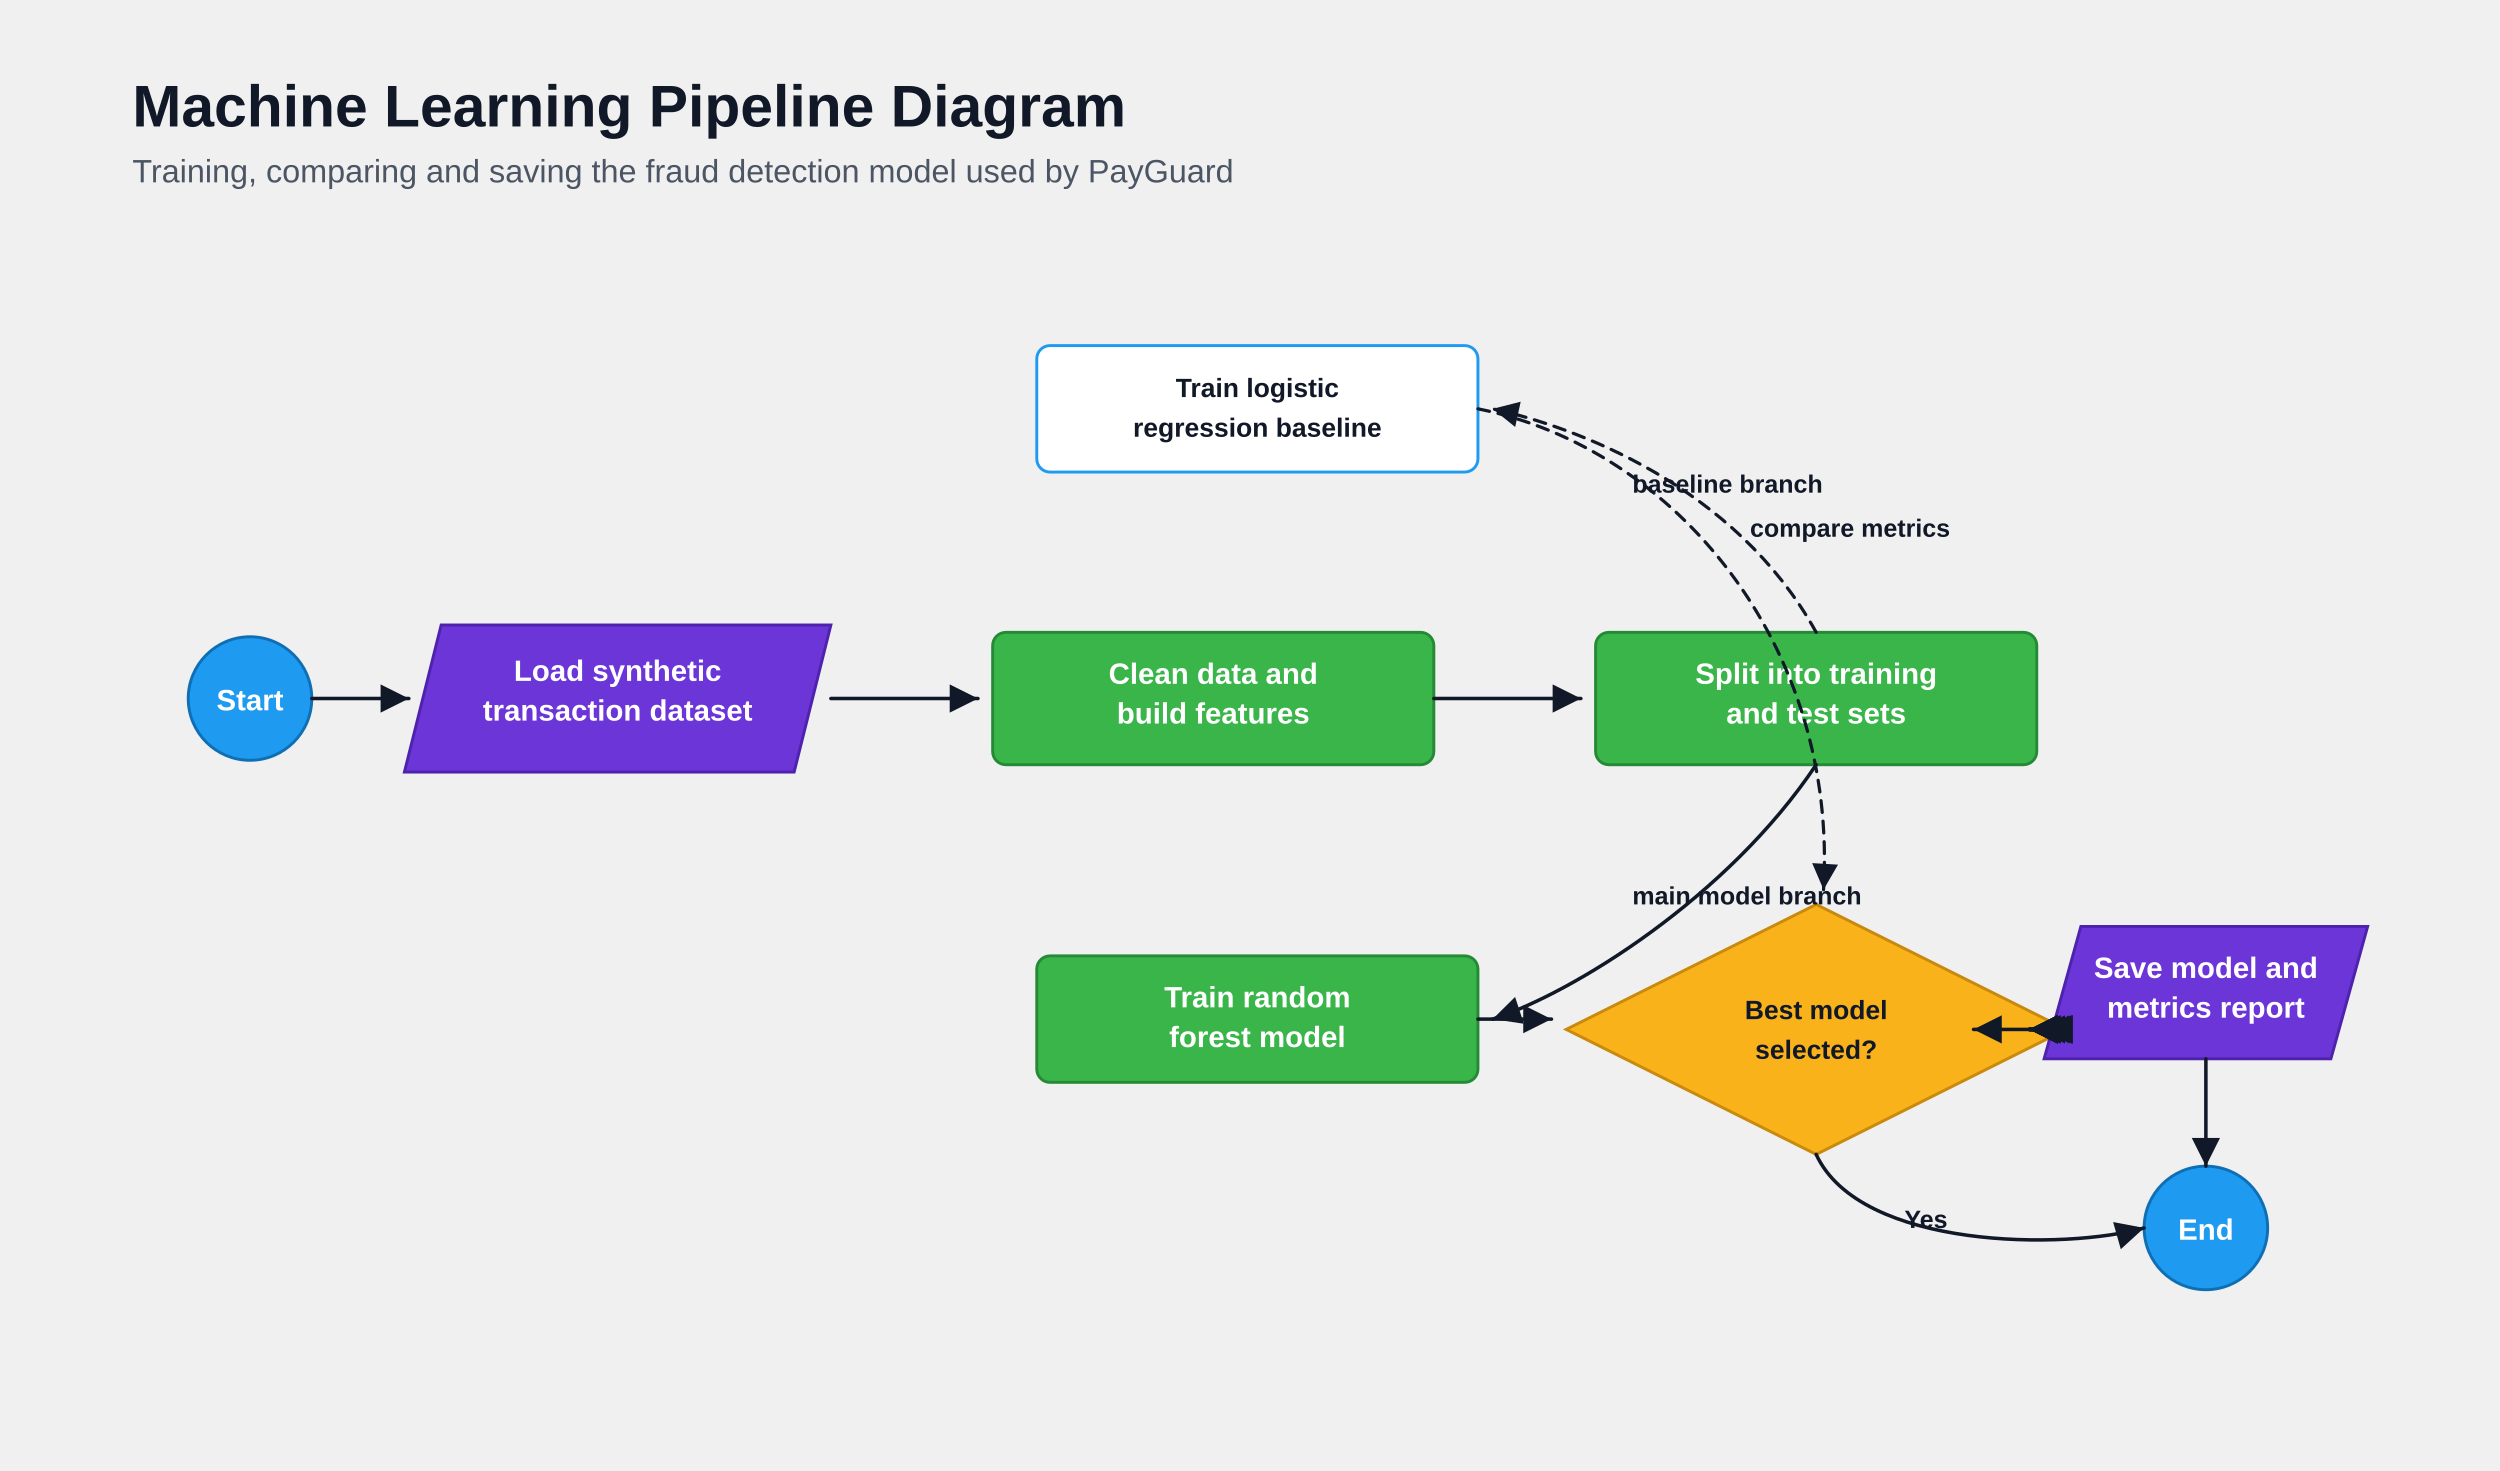
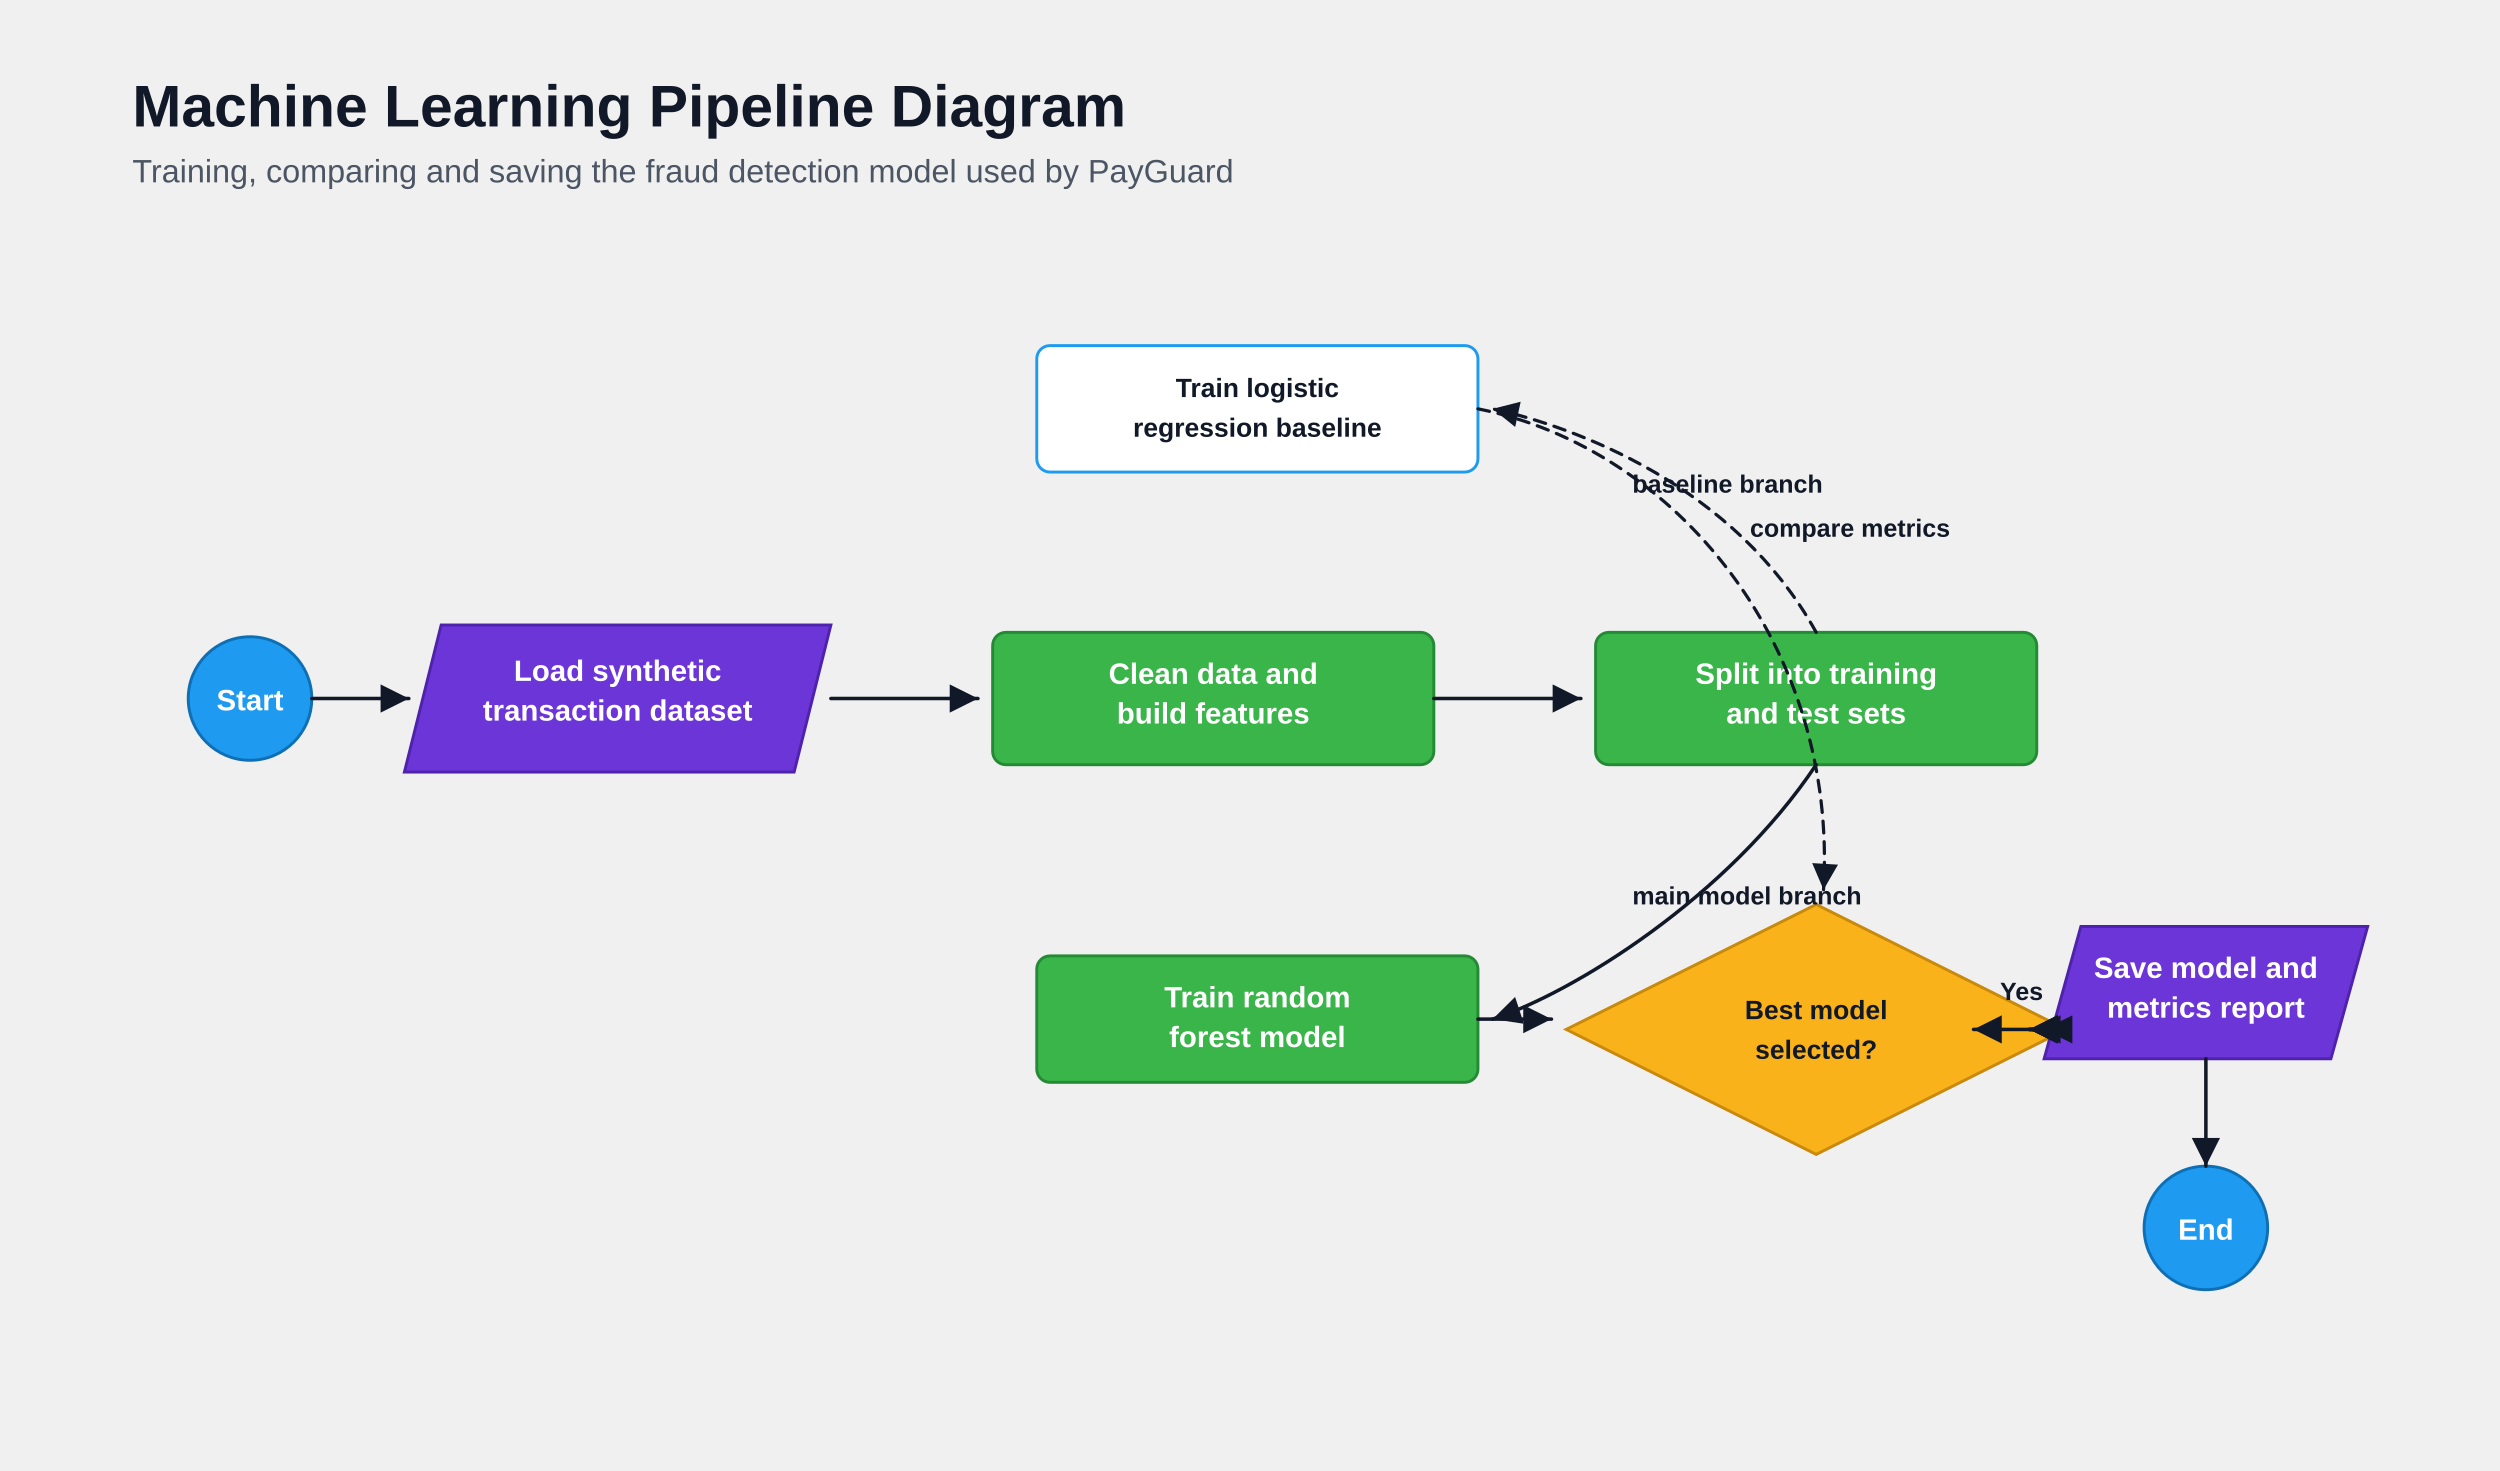
<svg xmlns="http://www.w3.org/2000/svg" width="1700" height="1000" viewBox="0 0 1700 1000" role="img" aria-labelledby="title desc">
  <defs>
    <marker id="arrow" markerWidth="12" markerHeight="12" refX="10" refY="6" orient="auto">
      <path d="M2 2 L10 6 L2 10 Z" fill="#111827" />
    </marker>
    <style>
      .title { fill: #111827; font-family: Calibri, Arial, sans-serif; font-size: 40px; font-weight: 700; }
      .subtitle { fill: #4b5563; font-family: Calibri, Arial, sans-serif; font-size: 22px; }
      .startEnd { fill: #1e9bf0; stroke: #0f6fb5; stroke-width: 2; }
      .process { fill: #39b54a; stroke: #258a35; stroke-width: 2; }
      .decision { fill: #f9b21a; stroke: #c8890d; stroke-width: 2; }
      .output { fill: #6b35d8; stroke: #4e22ad; stroke-width: 2; }
      .baseline { fill: #ffffff; stroke: #1e9bf0; stroke-width: 2; }
      .textLight { fill: #ffffff; font-family: Calibri, Arial, sans-serif; font-size: 20px; font-weight: 700; }
      .textDark { fill: #111827; font-family: Calibri, Arial, sans-serif; font-size: 18px; font-weight: 700; }
      .small { fill: #111827; font-family: Calibri, Arial, sans-serif; font-size: 17px; font-weight: 600; }
      .line { stroke: #111827; stroke-width: 2.4; fill: none; marker-end: url(#arrow); stroke-linecap: round; stroke-linejoin: round; }
      .dash { stroke: #111827; stroke-width: 2.2; fill: none; marker-end: url(#arrow); stroke-dasharray: 8 6; stroke-linecap: round; stroke-linejoin: round; }
    </style>
  </defs>
  <text x="90" y="86" class="title">Machine Learning Pipeline Diagram</text>
  <text x="90" y="124" class="subtitle">Training, comparing and saving the fraud detection model used by PayGuard</text>
  <circle cx="170" cy="475" r="42" class="startEnd" />
  <text x="170" y="483" class="textLight" text-anchor="middle">Start</text>
  <path d="M300 425 L565 425 L540 525 L275 525 Z" class="output" />
  <text x="420" y="463" class="textLight" text-anchor="middle">Load synthetic</text>
  <text x="420" y="490" class="textLight" text-anchor="middle">transaction dataset</text>
  <rect x="675" y="430" width="300" height="90" rx="9" class="process" />
  <text x="825" y="465" class="textLight" text-anchor="middle">Clean data and</text>
  <text x="825" y="492" class="textLight" text-anchor="middle">build features</text>
  <rect x="1085" y="430" width="300" height="90" rx="9" class="process" />
  <text x="1235" y="465" class="textLight" text-anchor="middle">Split into training</text>
  <text x="1235" y="492" class="textLight" text-anchor="middle">and test sets</text>
  <rect x="705" y="235" width="300" height="86" rx="9" class="baseline" />
  <text x="855" y="270" class="textDark" text-anchor="middle">Train logistic</text>
  <text x="855" y="297" class="textDark" text-anchor="middle">regression baseline</text>
  <rect x="705" y="650" width="300" height="86" rx="9" class="process" />
  <text x="855" y="685" class="textLight" text-anchor="middle">Train random</text>
  <text x="855" y="712" class="textLight" text-anchor="middle">forest model</text>
  <polygon points="1235,615 1405,700 1235,785 1065,700" class="decision" />
  <text x="1235" y="693" class="textDark" text-anchor="middle">Best model</text>
  <text x="1235" y="720" class="textDark" text-anchor="middle">selected?</text>
  <path d="M1415 630 L1610 630 L1585 720 L1390 720 Z" class="output" />
  <text x="1500" y="665" class="textLight" text-anchor="middle">Save model and</text>
  <text x="1500" y="692" class="textLight" text-anchor="middle">metrics report</text>
  <circle cx="1500" cy="835" r="42" class="startEnd" />
  <text x="1500" y="843" class="textLight" text-anchor="middle">End</text>
  <path d="M212 475 H278" class="line" />
  <path d="M565 475 H665" class="line" />
  <path d="M975 475 H1075" class="line" />
  <path d="M1235 430 C1180 330 1070 290 1015 278" class="dash" />
  <text x="1110" y="335" class="small">baseline branch</text>
  <path d="M1235 520 C1175 610 1070 675 1015 693" class="line" />
  <text x="1110" y="615" class="small">main model branch</text>
  <path d="M1005 278 C1140 305 1250 440 1240 605" class="dash" />
  <text x="1190" y="365" class="small">compare metrics</text>
  <path d="M1005 693 H1055" class="line" />
  <path d="M1405 700 H1382" class="line" />
  <path d="M1405 700 H1380 C1360 700 1350 700 1342 700" class="line" />
  <path d="M1405 700 H1380" class="line" />
  <path d="M1405 700 H1380" class="line" />
  <path d="M1405 700 H1380" class="line" />
-   <path d="M1405 700 H1380" class="line" />
-   <path d="M1405 700 H1380" class="line" />
-   <path d="M1405 700 H1380" class="line" />
-   <path d="M1405 700 H1380" class="line" />
-   <path d="M1405 700 H1382" class="line" />
-   <path d="M1405 700 H1385" class="line" />
-   <path d="M1405 700 H1388" class="line" />
  <path d="M1405 700 H1390" class="line" />
-   <path d="M1405 700 H1390" class="line" />
-   <path d="M1405 700 H1390" class="line" />
-   <path d="M1405 700 H1390" class="line" />
-   <path d="M1405 700 H1390" class="line" />
-   <path d="M1235 785 C1265 850 1405 850 1458 835" class="line" />
-   <text x="1295" y="835" class="small">Yes</text>
+   <text x="1360" y="680" class="small">Yes</text>
  <path d="M1500 720 V793" class="line" />
</svg>
